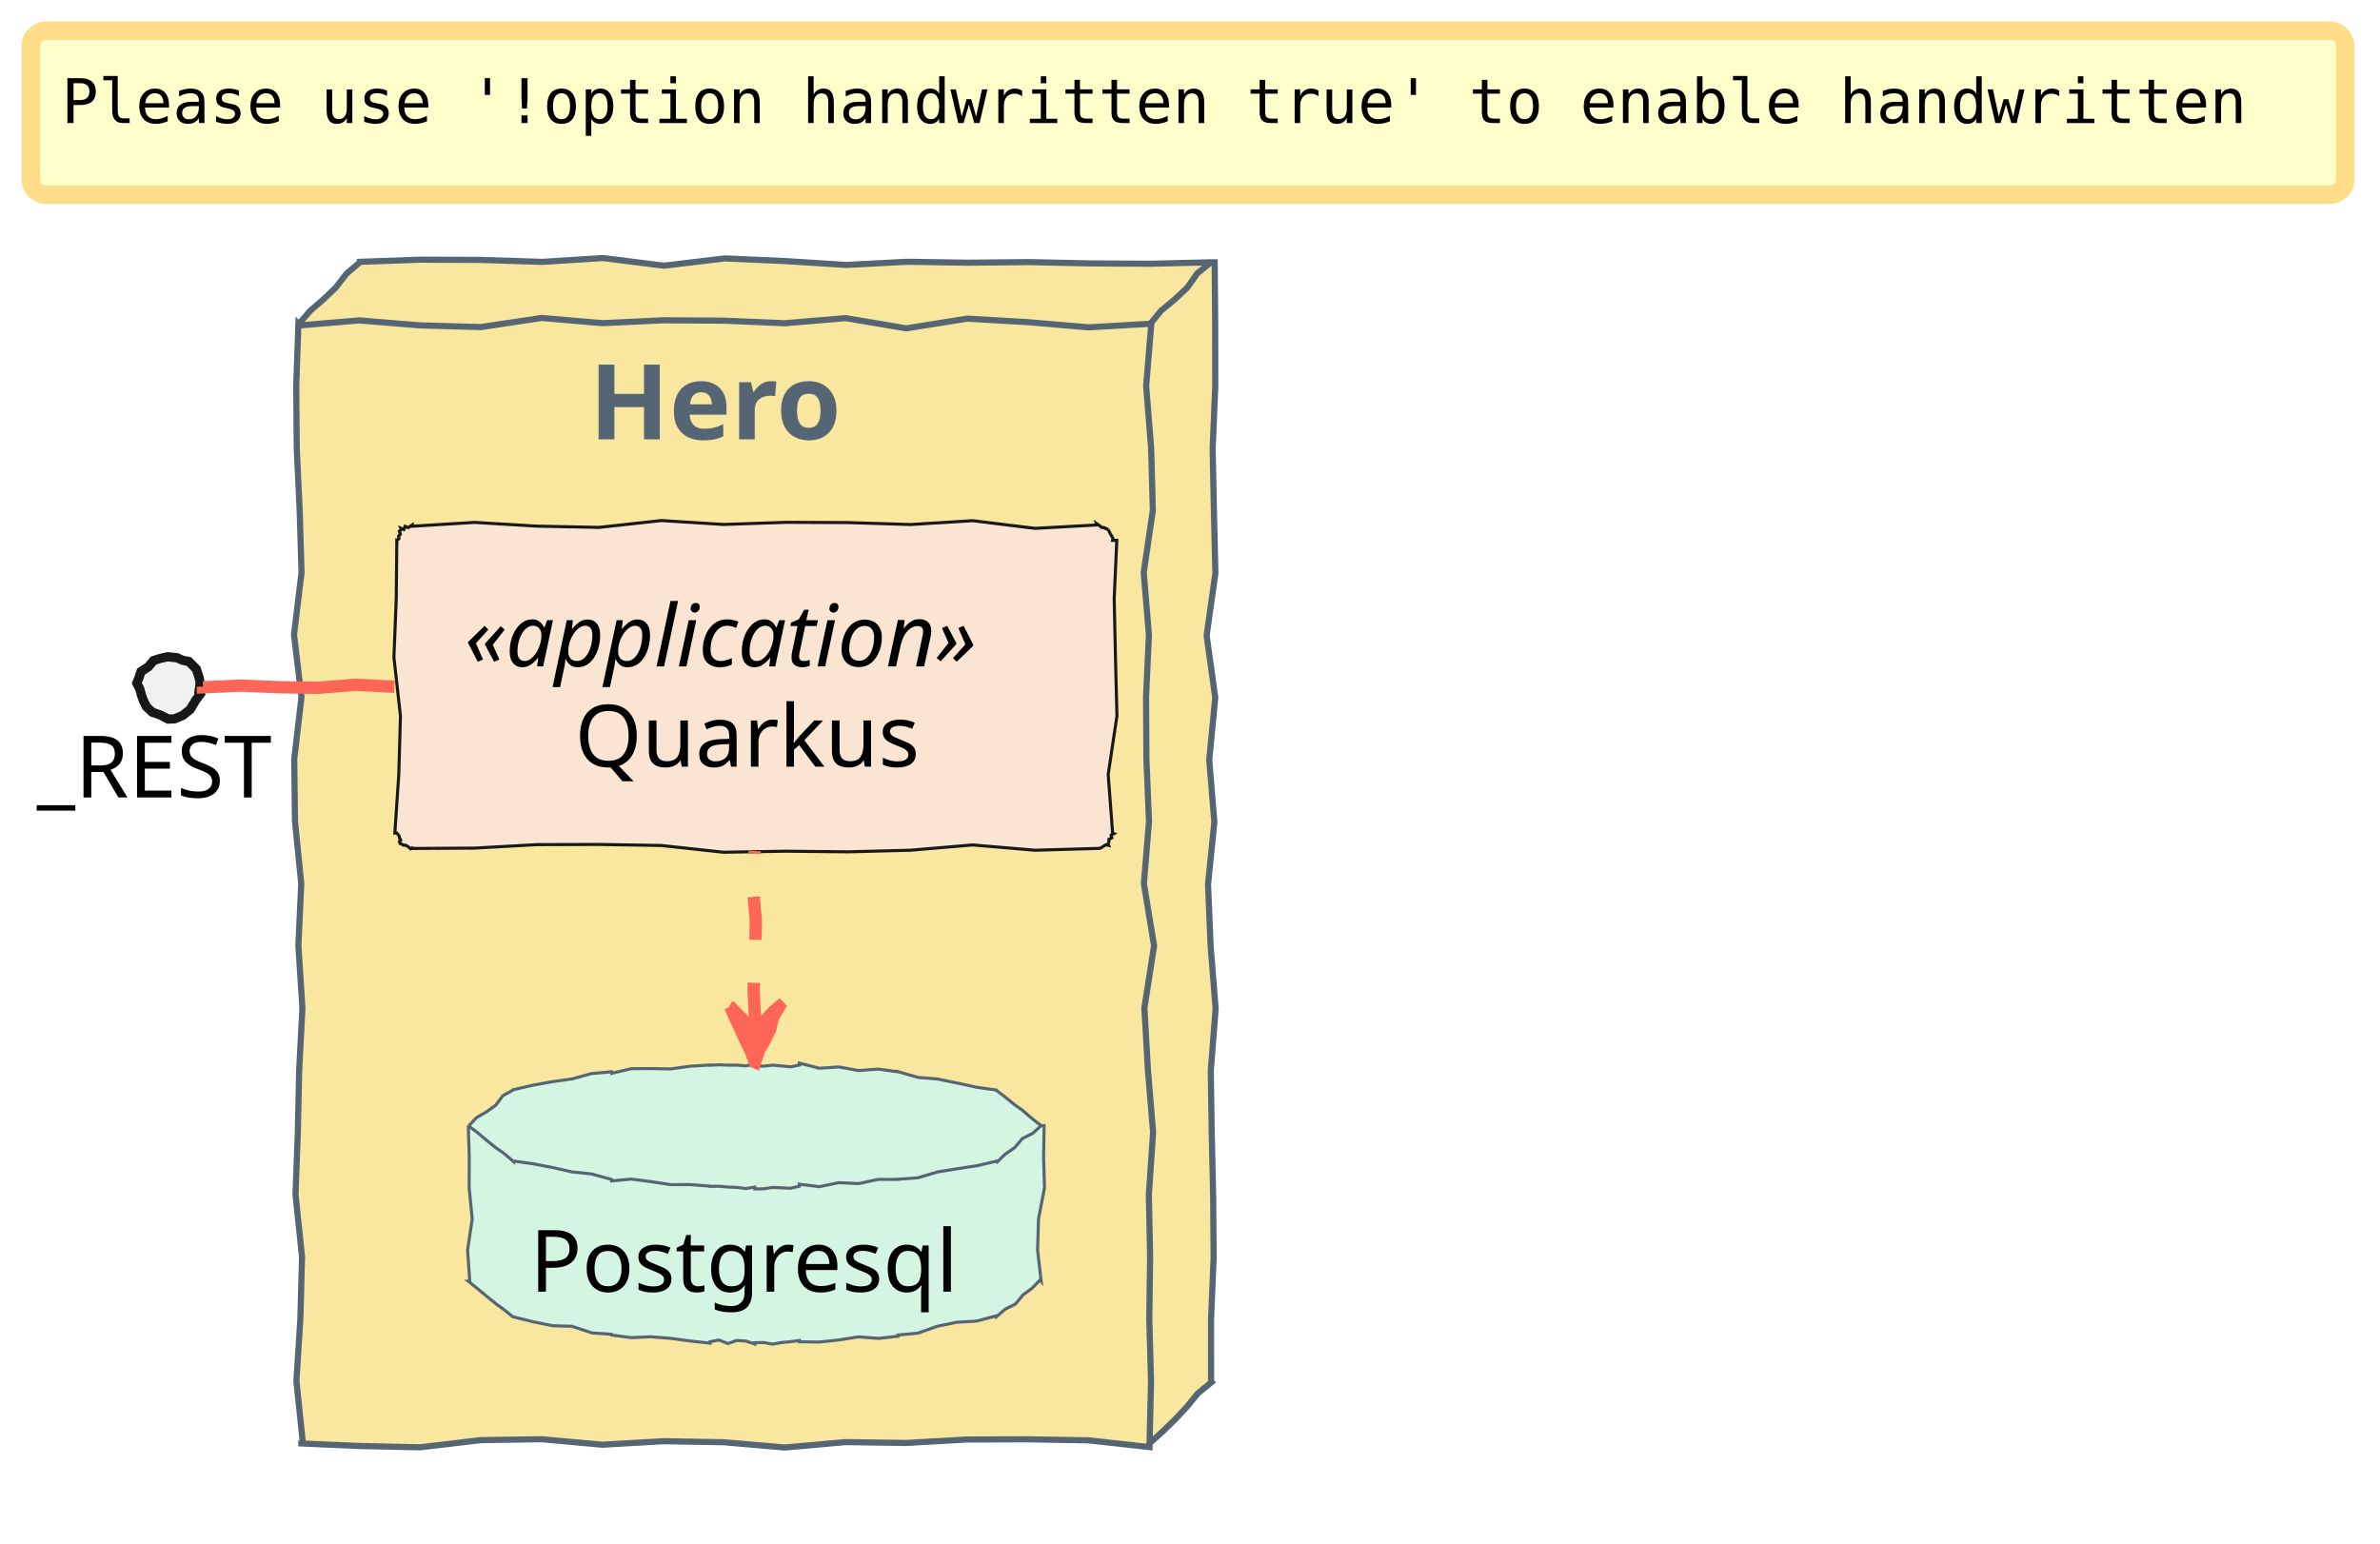
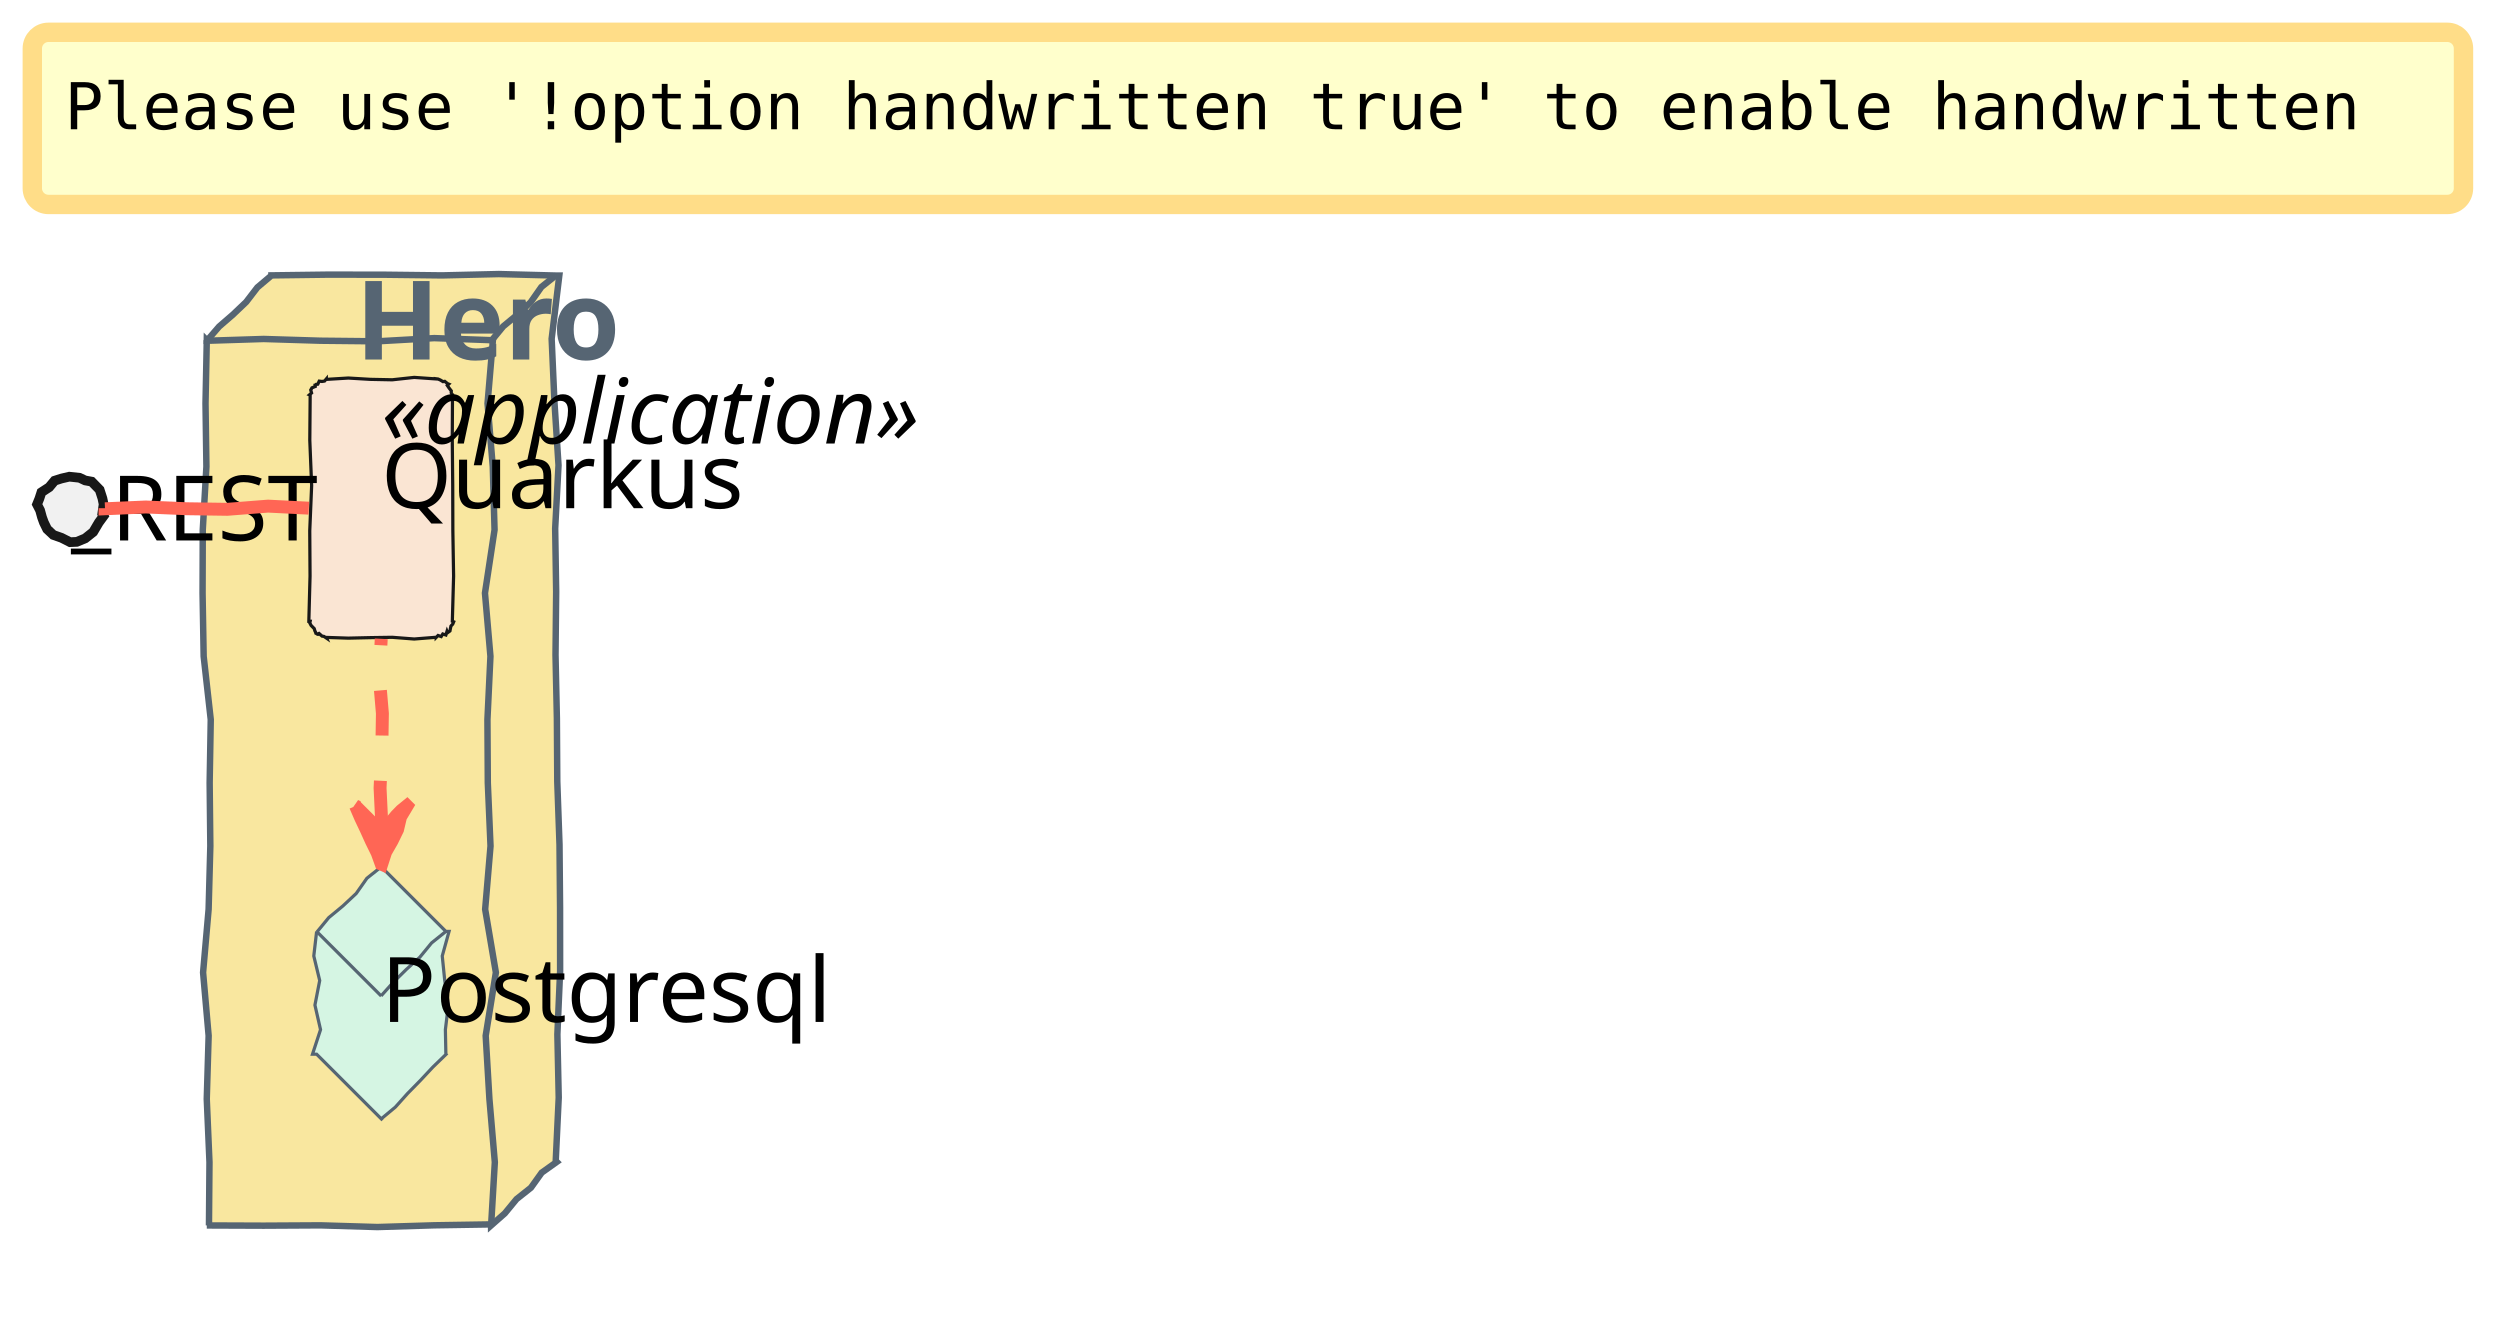
- <svg xmlns="http://www.w3.org/2000/svg" contentStyleType="text/css" data-diagram-type="CLASS" height="784.375px" preserveAspectRatio="none" style="width:1209px;height:784px;background:#FFFFFF;" version="1.1" viewBox="0 0 1209 784" width="1209.375px" zoomAndPan="magnify">
+ <svg xmlns="http://www.w3.org/2000/svg" contentStyleType="text/css" data-diagram-type="CLASS" height="643.75px" preserveAspectRatio="none" style="width:1209px;height:643px;background:#FFFFFF;" version="1.1" viewBox="0 0 1209 643" width="1209.375px" zoomAndPan="magnify">
  <defs />
  <g>
    <rect fill="#FFFFCC" height="83.252" rx="7.812" ry="7.812" style="stroke:#FFDD88;stroke-width:9.375;" width="1175.72" x="15.625" y="15.625" />
    <text fill="#000000" font-family="monospace" font-size="31.25" lengthAdjust="spacing" textLength="1110.031" x="31.25" y="62.5">Please use '!option handwritten true' to enable handwritten</text>
    <g class="cluster" data-qualified-name="hero" data-source-line="43" id="ent0002">
-       <polygon fill="#F9E79F" points="151.581,164.502,151.736,164.657,157.526,157.947,164.223,152.144,170.625,146.046,176.055,138.976,182.831,133.252,182.831,133.009,213.715,131.919,244.599,132.054,275.483,133.039,306.366,131.091,337.25,134.982,368.134,131.282,399.018,132.634,429.902,134.602,460.786,132.984,491.67,133.465,522.554,133.152,553.438,133.81,584.322,133.999,615.206,133.252,617.036,133.252,617.303,164.849,617.328,196.446,616.001,228.044,616.654,259.641,617.4,291.238,612.952,322.835,617.326,354.433,614.279,386.03,616.874,417.627,613.659,449.224,614.992,480.821,617.523,512.419,615.053,544.016,615.535,575.613,616.264,607.21,616.506,638.808,615.194,670.405,615.206,702.002,615.417,702.213,608.534,707.83,602.915,714.711,596.86,721.156,590.533,727.329,583.956,733.252,583.956,735.168,553.072,731.742,522.188,731.214,491.304,731.31,460.42,733.068,429.536,732.638,398.652,735.381,367.768,732.706,336.884,732.18,306,733.965,275.116,731.168,244.233,731.63,213.349,735.28,182.465,734.613,151.581,733.252,153.876,733.252,150.575,701.655,152.578,670.058,153.426,638.46,150.105,606.863,151.281,575.266,151.975,543.669,153.618,512.071,151.568,480.474,153.026,448.877,149.85,417.28,149.464,385.683,153.155,354.085,149.34,322.488,153.171,290.891,152.226,259.294,150.744,227.696,150.475,196.099,151.581,164.502" style="stroke:#566573;stroke-width:3.125;" />
-       <path d="M583.956,164.502 L584.162,164.708 L589.799,157.845 L596.646,152.192 L603.098,146.144 L608.255,138.801 L615.206,133.252" fill="#F9E79F" style="stroke:#566573;stroke-width:3.125;" />
-       <path d="M151.581,164.502 L151.581,165.378 L182.465,162.776 L213.349,165.307 L244.233,166.167 L275.116,161.53 L306,164.178 L336.884,162.725 L367.768,162.904 L398.652,164.218 L429.536,161.621 L460.42,166.809 L491.304,161.876 L522.188,163.678 L553.072,166.302 L583.956,164.502" fill="#F9E79F" style="stroke:#566573;stroke-width:3.125;" />
-       <path d="M583.956,164.502 L584.832,164.502 L582.23,196.099 L584.761,227.696 L585.621,259.294 L580.983,290.891 L583.632,322.488 L582.179,354.085 L582.358,385.683 L583.672,417.28 L581.075,448.877 L586.263,480.474 L581.33,512.071 L583.132,543.669 L585.756,575.266 L583.598,606.863 L584.24,638.46 L583.823,670.058 L584.7,701.655 L583.956,733.252" fill="#F9E79F" style="stroke:#566573;stroke-width:3.125;" />
-       <text fill="#566573" font-family="Calibri" font-size="53.125" font-weight="bold" lengthAdjust="spacing" textLength="143.189" x="299.299" y="223.189">Hero</text>
+       <polygon fill="#F9E79F" points="100,164.502,100.155,164.657,105.945,157.947,112.642,152.144,119.044,146.046,124.475,138.976,131.25,133.252,131.25,133.171,158.75,132.808,186.25,132.852,213.75,133.181,241.25,132.532,268.75,133.252,270.48,133.252,266.78,163.832,268.132,194.413,270.1,224.993,268.482,255.573,268.963,286.154,268.65,316.734,269.308,347.315,269.497,377.895,270.58,408.475,270.847,439.055,270.873,469.636,269.546,500.216,270.199,530.797,268.75,561.377,269.267,561.894,261.969,567.096,256.75,574.377,249.782,579.909,244.143,586.77,237.5,592.627,237.5,592.111,210,592.556,182.5,593.399,155,592.576,127.5,592.737,100,592.627,101.058,592.627,101.301,562.047,99.988,531.466,100.897,500.886,98.211,470.305,100.889,439.725,101.713,409.145,101.389,378.565,101.916,347.984,98.49,317.404,97.962,286.823,98.058,256.243,99.816,225.663,99.386,195.082,100,164.502" style="stroke:#566573;stroke-width:3.125;" />
+       <path d="M237.5,164.502 L237.706,164.708 L243.343,157.845 L250.19,152.192 L256.642,146.144 L261.799,138.801 L268.75,133.252" fill="#F9E79F" style="stroke:#566573;stroke-width:3.125;" />
+       <path d="M100,164.502 L100,164.794 L127.5,163.927 L155,164.77 L182.5,165.057 L210,163.511 L237.5,164.502" fill="#F9E79F" style="stroke:#566573;stroke-width:3.125;" />
+       <path d="M237.5,164.502 L238.376,164.502 L235.774,195.082 L238.305,225.663 L239.165,256.243 L234.528,286.823 L237.176,317.404 L235.723,347.984 L235.902,378.565 L237.216,409.145 L234.619,439.725 L239.807,470.305 L234.874,500.886 L236.676,531.466 L239.3,562.047 L237.5,592.627" fill="#F9E79F" style="stroke:#566573;stroke-width:3.125;" />
+       <text fill="#566573" font-family="Calibri" font-size="53.125" font-weight="bold" lengthAdjust="spacing" textLength="0" x="171.875" y="173.877">Hero</text>
    </g>
    <g class="entity" data-qualified-name="hero.heroQuarkus" data-source-line="44" id="ent0003">
-       <polygon fill="#FAE5D3" points="209.393,266.69,209.393,267.346,241.029,265.395,272.664,267.293,304.299,267.938,335.935,264.46,367.57,266.447,399.205,265.357,430.841,265.491,462.476,266.476,494.111,264.529,525.747,268.42,557.382,266.69,557.131,266.083,558.408,266.957,559.764,268.02,560.663,267.98,561.829,268.586,562.907,268.978,562.876,268.965,563.536,270.154,564.052,271.283,564.843,272.526,565.383,273.665,565.195,274.502,567.317,274.502,565.99,304.248,566.643,333.994,567.389,363.74,562.941,393.486,565.195,423.232,565.848,423.503,564.452,424.219,564.793,425.655,563.345,426.35,563.298,427.625,562.907,428.757,563.202,429.47,561.782,429.167,560.739,429.773,559.727,430.455,558.653,430.988,557.382,431.045,557.382,431.033,525.747,431.942,494.111,429.256,462.476,431.934,430.841,432.758,399.205,432.434,367.57,432.961,335.935,429.535,304.299,429.007,272.664,429.103,241.029,430.861,209.393,431.045,209.315,430.856,208.56,431.243,207.114,429.962,205.942,429.342,205.065,429.434,203.869,428.757,203.227,428.491,202.912,427.445,203.578,426.806,202.915,425.616,202.745,424.63,201.581,423.232,200.575,423.232,202.578,393.486,203.426,363.74,200.105,333.994,201.281,304.248,201.581,274.502,201.702,274.552,202.666,273.657,202.492,272.291,203.399,271.372,202.878,269.862,203.869,268.978,203.599,268.326,205.175,269.005,205.793,267.372,207.387,268.095,208.371,267.346,209.393,266.69" style="stroke:#181818;stroke-width:1.562;" />
-       <text fill="#000000" font-family="sans-serif" font-size="43.75" font-style="italic" lengthAdjust="spacing" textLength="294.864" x="235.956" y="338.549">«application»</text>
-       <text fill="#000000" font-family="sans-serif" font-size="43.75" lengthAdjust="spacing" textLength="182.819" x="291.978" y="389.477">Quarkus</text>
+       <polygon fill="#FAE5D3" points="157.812,183.252,157.812,183.471,168.438,182.82,179.062,183.453,189.688,183.668,200.312,182.509,210.938,183.252,210.906,183.177,211.872,183.299,212.994,183.798,214.225,184.559,215.081,184.417,216.462,185.54,216.995,185.761,216.313,186.394,217.187,187.671,218.25,189.027,218.21,189.925,218.75,191.065,218.821,191.065,218.717,212.94,218.936,234.815,218.999,256.69,219.36,278.565,218.75,300.44,219.396,300.707,218.946,301.815,218.08,302.751,217.823,303.939,217.595,305.139,216.462,305.964,216.174,305.27,215.627,307.074,214.134,306.594,213.36,307.85,211.845,307.318,210.938,308.252,210.938,308.181,200.312,309.024,189.688,308.201,179.062,308.362,168.438,308.605,157.812,308.252,157.978,308.652,156.706,307.791,155.717,307.613,154.27,306.328,153.506,306.695,152.288,305.964,152.816,306.182,152.258,305.036,151.963,303.998,150.45,302.457,149.83,301.284,150,300.44,149.353,300.44,149.939,278.565,149.795,256.69,150.71,234.815,149.818,212.94,150,191.065,149.67,190.928,150.677,190.051,150.274,188.589,150.873,187.543,152.455,186.904,152.288,185.54,152.462,185.959,153.686,185.789,154.37,184.315,155.73,184.474,156.943,184.278,157.812,183.252" style="stroke:#181818;stroke-width:1.562;" />
+       <text fill="#000000" font-family="sans-serif" font-size="43.75" font-style="italic" lengthAdjust="spacing" textLength="0" x="184.375" y="214.502">«application»</text>
+       <text fill="#000000" font-family="sans-serif" font-size="43.75" lengthAdjust="spacing" textLength="0" x="184.375" y="245.752">Quarkus</text>
    </g>
    <g class="entity" data-qualified-name="hero.heroPostgresql" data-source-line="45" id="ent0004">
-       <path d="M237.893,571.846 L237.893,571.846 L238.075,572.074 L242.082,567.782 L247.154,564.829 L251.879,561.44 L255.464,556.617 L260.627,553.779 L260.607,553.673 L270.522,551.341 L280.536,549.545 L290.618,548.12 L300.463,545.413 L310.641,544.502 L310.693,545.269 L320.584,542.945 L330.628,542.861 L340.69,543.05 L350.644,541.649 L360.655,541.084 L360.657,541.179 L365.201,540.942 L369.754,541.137 L374.303,541.123 L378.86,541.507 L383.389,540.596 L383.389,540.596 L383.409,541.528 L387.956,541.637 L392.49,541.145 L397.043,541.532 L401.597,541.961 L406.123,541.084 L406.054,540.085 L416.19,542.708 L426.1,542.04 L436.182,543.874 L446.087,543.132 L456.137,544.502 L456.119,544.408 L466.327,547.37 L476.13,548.146 L486.172,550.212 L496.234,552.386 L506.151,553.779 L506.51,554.232 L510.694,557.388 L515.492,561.318 L519.296,563.997 L524.583,568.542 L528.885,571.846 L530.407,571.846 L530.119,587.656 L530.587,603.467 L527.543,619.277 L527.073,635.088 L528.885,650.898 L528.885,650.898 L528.348,650.223 L524.287,654.448 L519.621,657.911 L515.833,662.479 L510.547,665.162 L506.151,668.965 L506.064,668.496 L496.206,671.132 L485.976,671.765 L476.011,673.822 L466.304,677.273 L456.137,678.242 L456.178,678.846 L446.203,679.943 L436.101,679.163 L426.159,680.735 L416.181,681.795 L406.123,681.66 L406.108,681.004 L401.573,681.625 L397.033,682.03 L392.502,682.858 L387.935,682.045 L383.389,682.148 L383.389,682.148 L383.403,682.791 L378.826,681.282 L374.275,681.013 L369.764,682.555 L365.181,680.762 L360.655,681.66 L360.703,682.365 L350.672,681.263 L340.624,679.922 L330.613,679.119 L320.687,679.562 L310.641,678.242 L310.565,677.833 L300.788,677.195 L290.495,673.776 L280.789,673.519 L270.752,671.482 L260.627,668.965 L260.839,669.231 L256.121,665.403 L252.161,662.528 L247.517,658.792 L242.586,654.696 L237.893,650.898 L238.638,650.898 L237.531,635.088 L239.883,619.277 L238.323,603.467 L238.373,587.656 L237.893,571.846" fill="#D5F5E3" style="stroke:#566573;stroke-width:1.562;" />
-       <path d="M237.893,571.846 L237.893,571.846 L238.075,572.074 L242.082,575.009 L247.154,579.282 L251.879,583.12 L255.464,585.523 L260.627,589.912 L260.607,589.806 L270.522,591.185 L280.536,593.099 L290.618,595.385 L300.463,596.39 L310.641,599.189 L310.693,599.957 L320.584,599 L330.628,600.283 L340.69,601.839 L350.644,601.805 L360.655,602.607 L360.657,602.702 L365.201,602.661 L369.754,603.051 L374.303,603.232 L378.86,603.811 L383.389,603.096 L383.389,603.096 L383.409,604.028 L387.956,603.941 L392.49,603.254 L397.043,603.447 L401.597,603.68 L406.123,602.607 L406.054,601.608 L416.19,602.864 L426.1,600.829 L436.182,601.296 L446.087,599.187 L456.137,599.189 L456.119,599.096 L466.327,598.347 L476.13,595.412 L486.172,593.767 L496.234,592.23 L506.151,589.912 L506.51,590.365 L510.694,586.295 L515.492,582.998 L519.296,578.45 L524.583,575.768 L528.885,571.846" fill="none" style="stroke:#566573;stroke-width:1.562;" />
-       <text fill="#000000" font-family="sans-serif" font-size="43.75" lengthAdjust="spacing" textLength="228.491" x="269.143" y="656.205">Postgresql</text>
+       <path d="M153.125,450.44 L153.125,450.44 L153.331,450.646 L158.968,443.783 L165.815,438.129 L172.268,432.082 L177.424,424.739 L184.375,419.19 L184.375,419.19 L184.299,419.113 L190.206,425.021 L196.498,431.313 L203.058,437.873 L208.696,443.51 L215.625,450.44 L217.163,450.44 L213.874,462.315 L215.076,474.19 L216.825,486.065 L215.387,497.94 L215.625,509.815 L215.625,509.815 L215.692,509.882 L209.344,516.033 L203.3,522.49 L197.11,528.799 L191.2,535.39 L184.375,541.064 L184.375,541.064 L185.034,541.723 L178.792,535.481 L172.125,528.814 L166.08,522.77 L160.065,516.754 L153.125,509.815 L151.122,509.815 L155.01,497.94 L152.301,486.065 L154.608,474.19 L151.75,462.315 L153.125,450.44" fill="#D5F5E3" style="stroke:#566573;stroke-width:1.562;" />
+       <path d="M153.125,450.44 L153.125,450.44 L153.331,450.646 L158.968,456.283 L165.815,463.129 L172.268,469.582 L177.424,474.739 L184.375,481.69 L184.375,481.69 L184.299,481.613 L190.206,475.021 L196.498,468.813 L203.058,462.873 L208.696,456.01 L215.625,450.44" fill="none" style="stroke:#566573;stroke-width:1.562;" />
+       <text fill="#000000" font-family="sans-serif" font-size="43.75" lengthAdjust="spacing" textLength="0" x="184.375" y="494.19">Postgresql</text>
    </g>
    <g class="entity" data-qualified-name="heroQuarkuslol7" data-source-line="49" id="ent0008">
-       <polygon fill="#F1F1F1" points="101.667,352.678,99.377,355.807,96.668,360.391,92.793,363.48,88.722,365.169,85.476,365.316,81.303,363.203,77.367,361.823,74.378,359.021,72.811,355.813,71.882,353.258,70.971,349.922,69.493,347.051,70.629,344.248,71.624,341.177,75.358,338.748,77.986,335.597,81.238,334.551,85.104,333.65,90.061,334.185,92.777,335.466,95.934,336.046,99.773,339.979,101.111,344.131,101.692,346.964,101.034,351.632" style="stroke:#181818;stroke-width:4.688;" />
+       <polygon fill="#F1F1F1" points="50.086,249.553,47.796,252.682,45.087,257.266,41.212,260.355,37.141,262.044,33.895,262.191,29.723,260.078,25.786,258.698,22.798,255.896,21.23,252.688,20.301,250.133,19.39,246.797,17.912,243.926,19.048,241.123,20.043,238.052,23.777,235.623,26.405,232.472,29.657,231.426,33.523,230.525,38.481,231.06,41.196,232.341,44.353,232.921,48.192,236.854,49.53,241.006,50.112,243.839,49.453,248.507" style="stroke:#181818;stroke-width:4.688;" />
    </g>
-     <text fill="#000000" font-family="sans-serif" font-size="43.75" lengthAdjust="spacing" textLength="134.412" x="18.75" y="405.112">_REST</text>
+     <text fill="#000000" font-family="sans-serif" font-size="43.75" lengthAdjust="spacing" textLength="0" x="34.375" y="261.377">_REST</text>
    <g class="link" data-entity-1="ent0004" data-entity-2="ent0003" data-link-type="dependency" data-source-line="46" id="lnk6">
-       <path d="M383.393,520.846 L383.685,520.846 L382.818,503.139 L383.662,485.433 L383.948,467.727 L382.402,450.021 L383.393,432.315" fill="none" style="stroke:#FF6655;stroke-width:6.25;stroke-dasharray:21.875,21.875;" />
-       <polygon fill="#FF6655" points="383.393,539.596,383.593,539.685,385.499,533.795,388.577,528.428,391.274,522.89,392.714,516.794,395.893,511.471,395.836,511.413,393.079,513.657,390.611,516.188,388.343,518.92,385.384,520.962,383.393,523.971,383.801,524.379,380.429,521.006,378.248,518.825,376.212,516.789,373.33,513.908,370.893,511.471,370.958,511.5,373.363,517.082,376.063,522.796,378.621,528.447,381.451,534.218,383.393,539.596" style="stroke:#FF6655;stroke-width:6.25;" />
+       <path d="M184.375,399.127 L184.667,399.127 L183.8,381.089 L184.643,363.052 L184.93,345.014 L183.384,326.977 L184.375,308.94" fill="none" style="stroke:#FF6655;stroke-width:6.25;stroke-dasharray:21.875,21.875;" />
+       <polygon fill="#FF6655" points="184.375,417.877,184.575,417.966,186.481,412.077,189.559,406.709,192.255,401.171,193.696,395.075,196.875,389.752,196.818,389.695,194.061,391.938,191.593,394.469,189.325,397.202,186.366,399.243,184.375,402.252,184.783,402.66,181.411,399.288,179.229,397.106,177.193,395.07,174.312,392.189,171.875,389.752,171.94,389.781,174.345,395.363,177.045,401.077,179.603,406.728,182.433,412.5,184.375,417.877" style="stroke:#FF6655;stroke-width:6.25;" />
    </g>
    <g class="link" data-entity-1="ent0008" data-entity-2="ent0003" data-link-type="association" data-source-line="49" id="lnk9">
-       <path d="M103.112,348.877 L103.112,349.169 L122.556,348.301 L142,349.145 L161.443,349.432 L180.887,347.886 L200.331,348.877" fill="none" style="stroke:#FF6655;stroke-width:6.25;" />
+       <path d="M50.781,245.752 L50.781,246.044 L70.494,245.177 L90.206,246.02 L109.919,246.307 L129.631,244.761 L149.344,245.752" fill="none" style="stroke:#FF6655;stroke-width:6.25;" />
    </g>
  </g>
</svg>
